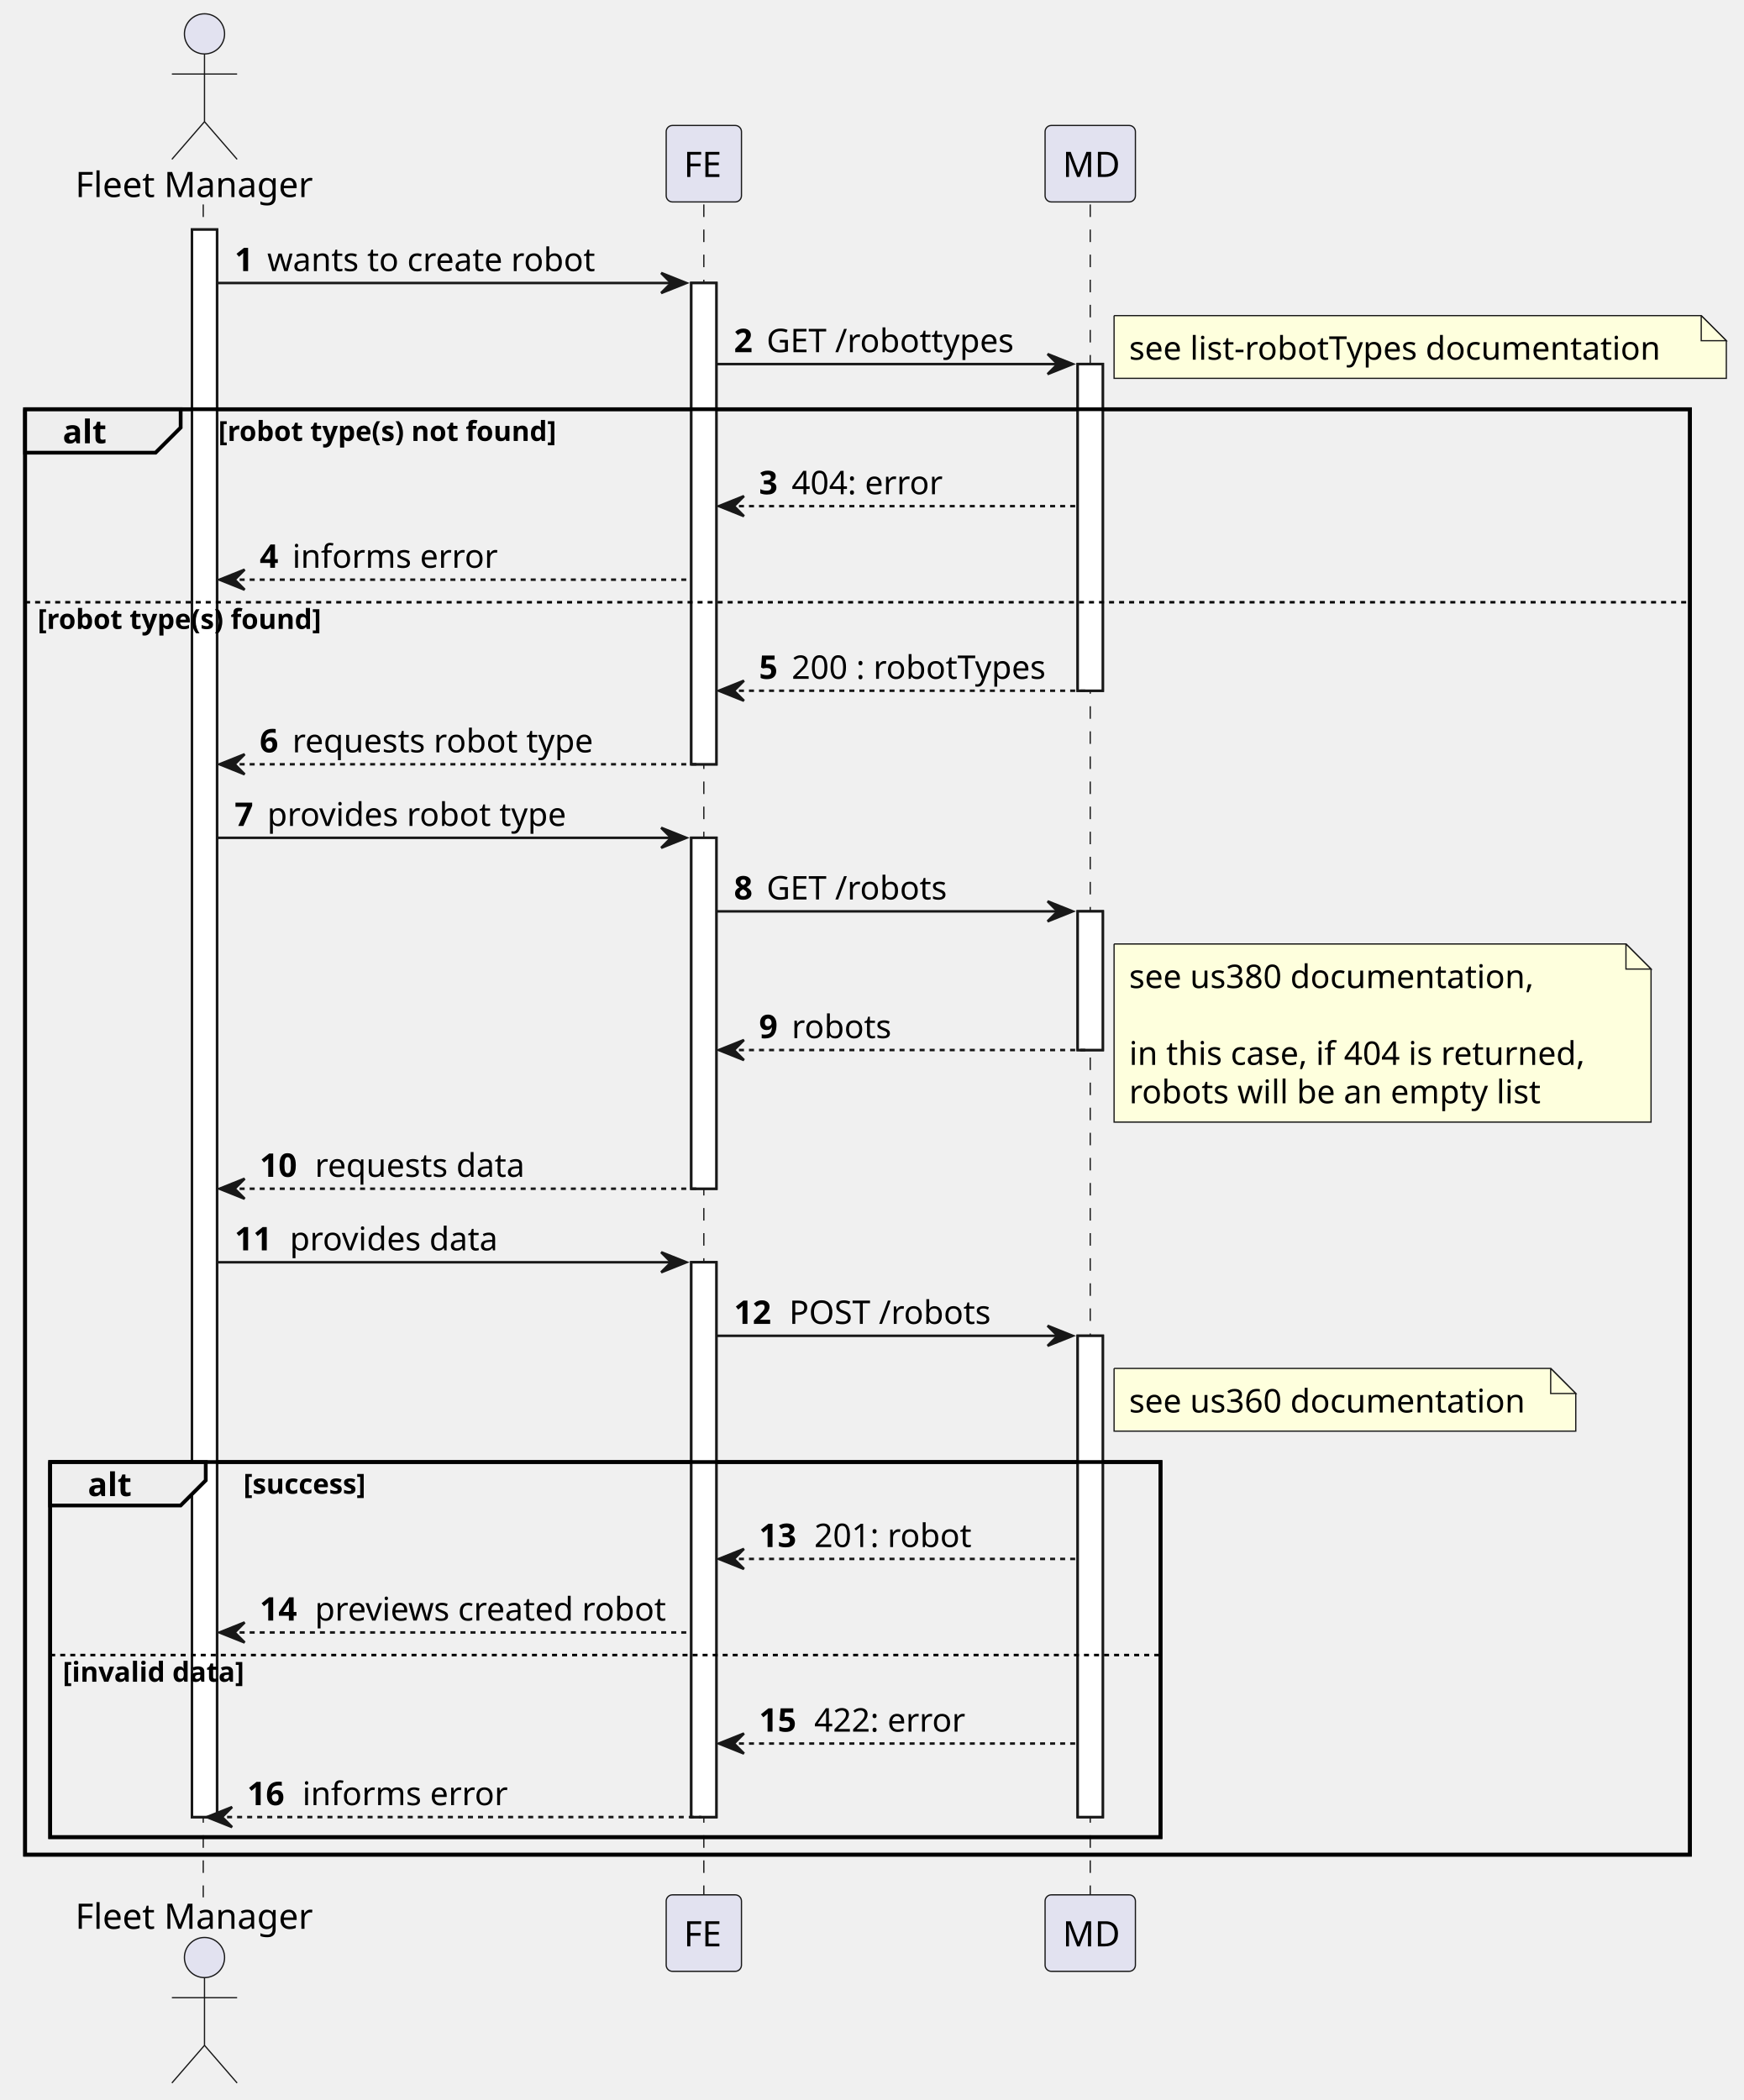
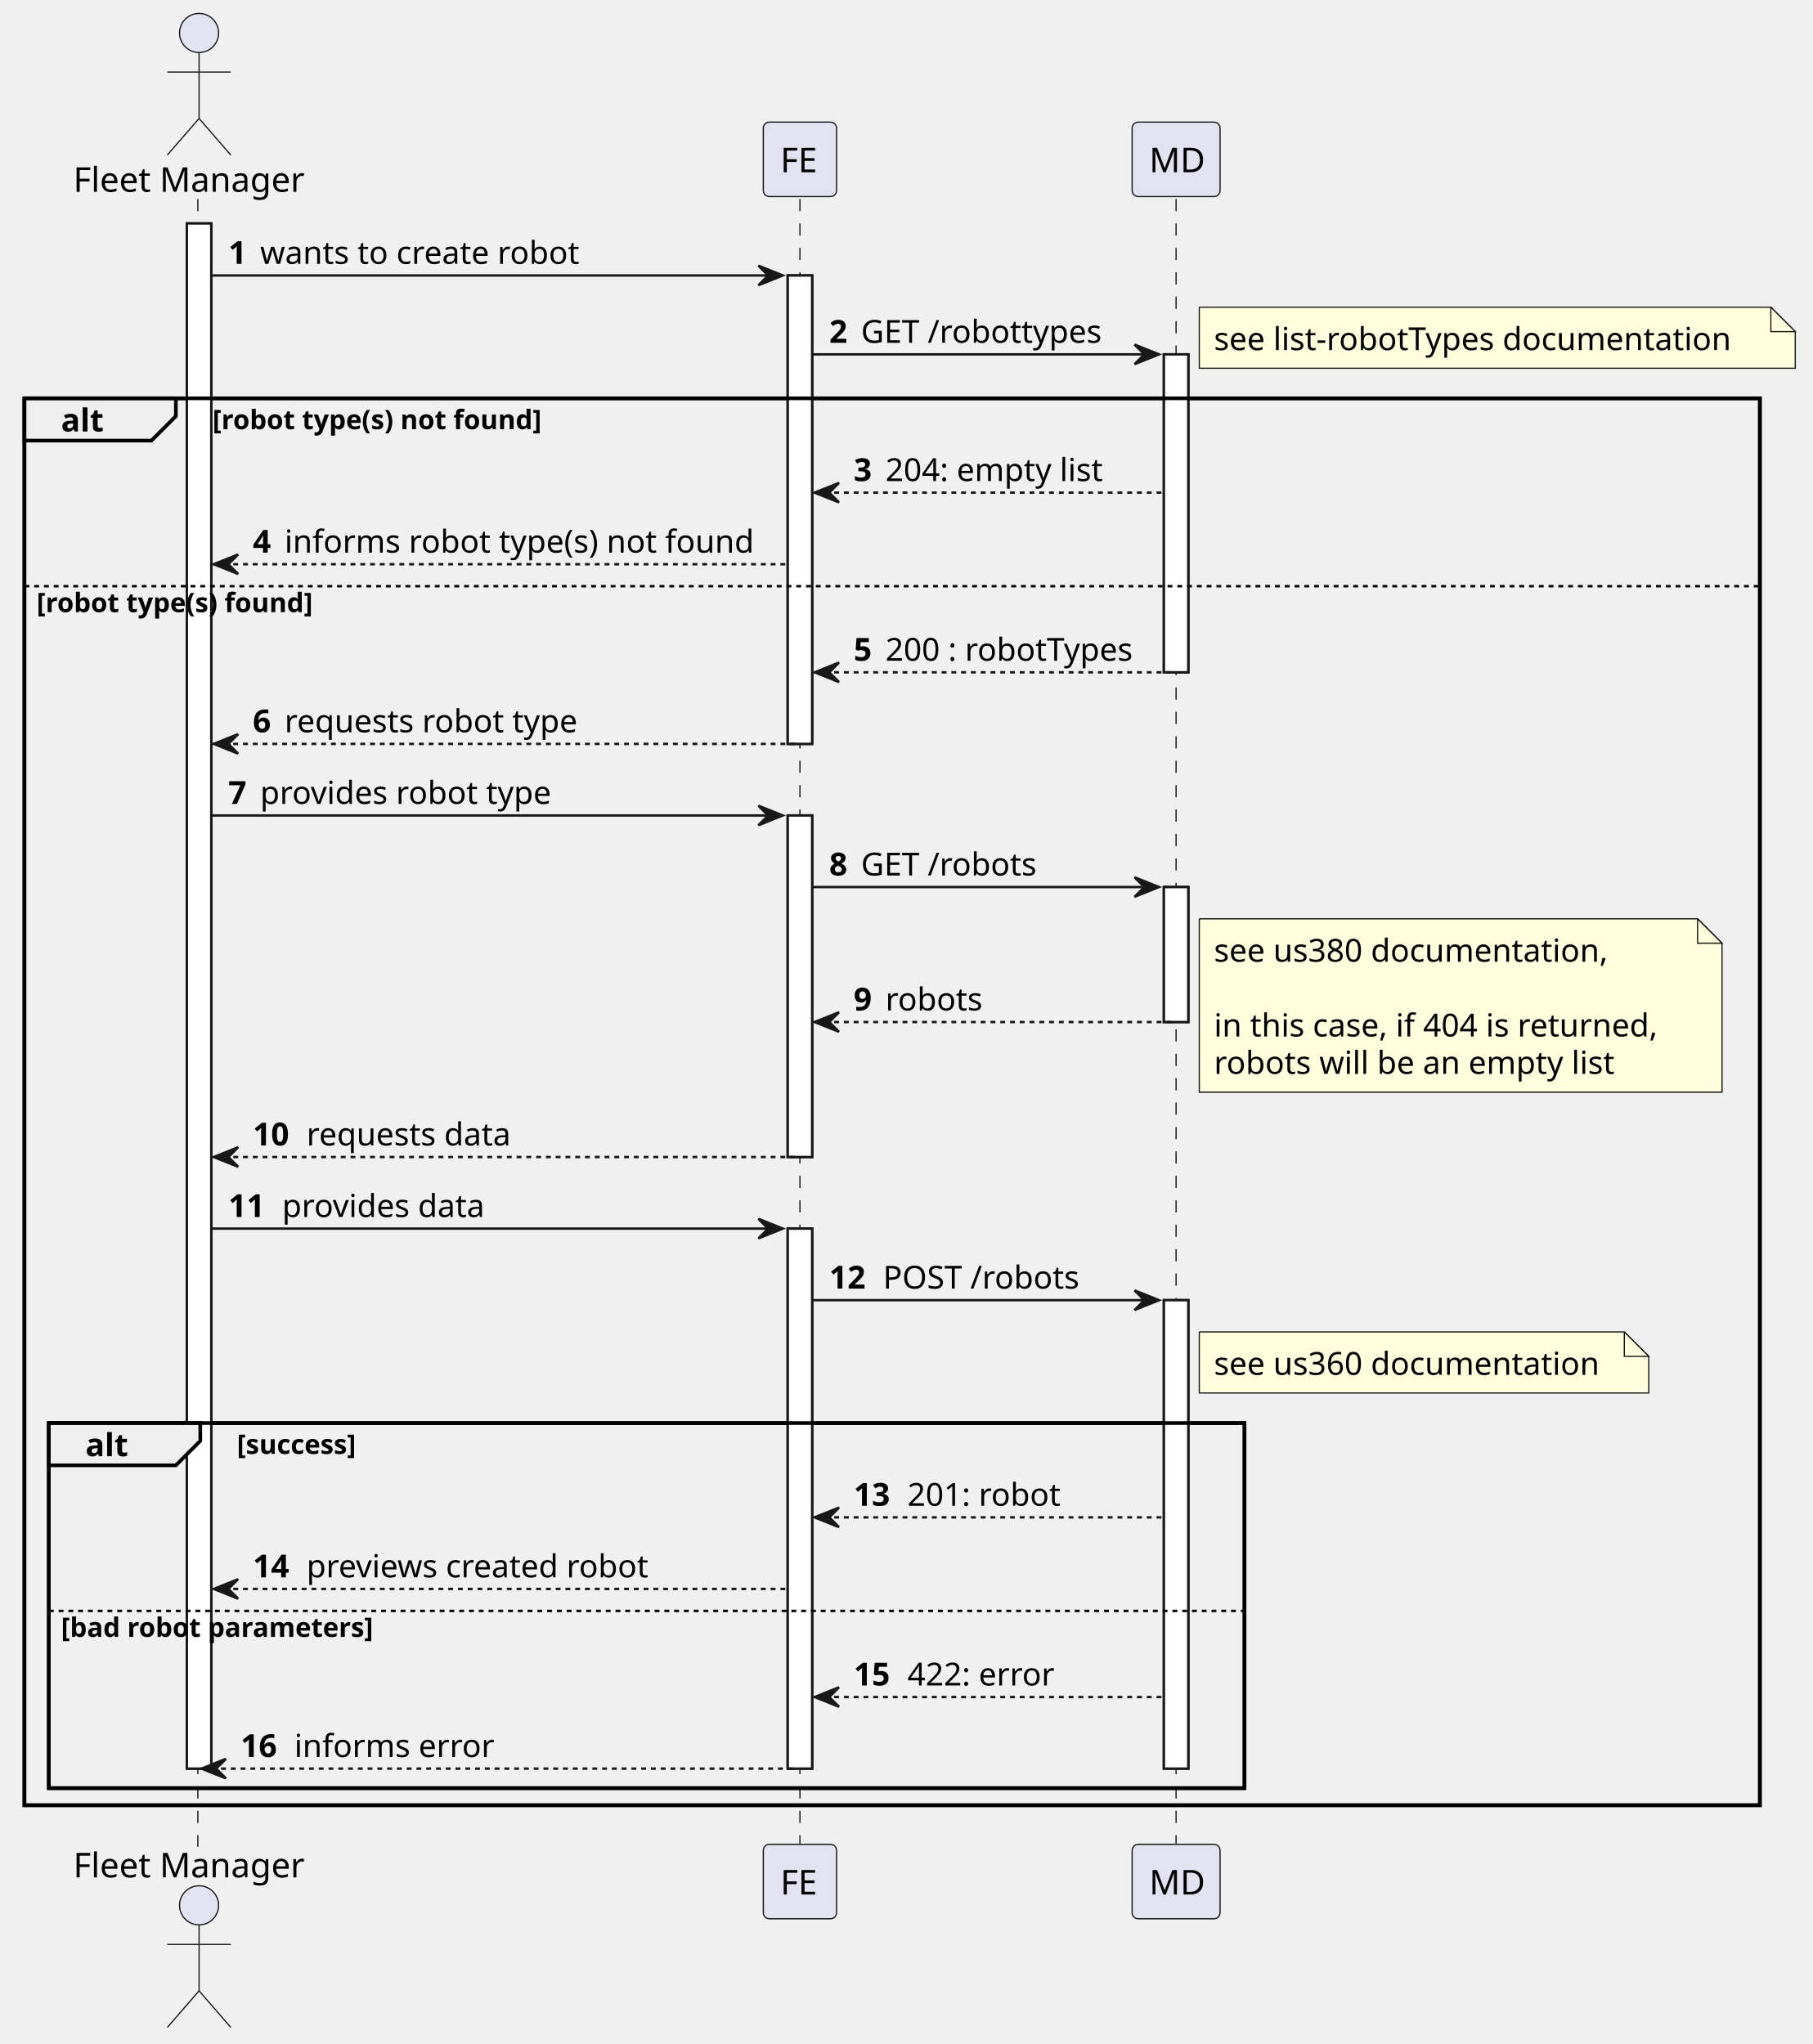
- <svg xmlns="http://www.w3.org/2000/svg" contentStyleType="text/css" height="837px" preserveAspectRatio="none" style="width:695px;height:837px;background:#FFFFFF;" version="1.1" viewBox="0 0 695 837" width="695px" zoomAndPan="magnify">
+ <svg xmlns="http://www.w3.org/2000/svg" contentStyleType="text/css" height="837px" preserveAspectRatio="none" style="width:742px;height:837px;background:#FFFFFF;" version="1.1" viewBox="0 0 742 837" width="742px" zoomAndPan="magnify">
  <defs />
  <g>
    <rect fill="#FFFFFF" height="632.742" style="stroke:#181818;stroke-width:1.0;" width="10" x="76.5" y="91.488" />
-     <rect fill="#FFFFFF" height="191.818" style="stroke:#181818;stroke-width:1.0;" width="10" x="275.5" y="112.799" />
-     <rect fill="#FFFFFF" height="139.863" style="stroke:#181818;stroke-width:1.0;" width="10" x="275.5" y="333.928" />
-     <rect fill="#FFFFFF" height="221.129" style="stroke:#181818;stroke-width:1.0;" width="10" x="275.5" y="503.102" />
-     <rect fill="#FFFFFF" height="130.197" style="stroke:#181818;stroke-width:1.0;" width="10" x="429.5" y="145.109" />
-     <rect fill="#FFFFFF" height="55.276" style="stroke:#181818;stroke-width:1.0;" width="10" x="429.5" y="363.238" />
-     <rect fill="#FFFFFF" height="191.818" style="stroke:#181818;stroke-width:1.0;" width="10" x="429.5" y="532.412" />
-     <rect fill="none" height="576.121" style="stroke:#000000;stroke-width:1.5;" width="663.5" x="10" y="163.109" />
-     <rect fill="none" height="149.508" style="stroke:#000000;stroke-width:1.5;" width="442.5" x="20" y="582.723" />
+     <rect fill="#FFFFFF" height="191.818" style="stroke:#181818;stroke-width:1.0;" width="10" x="322.5" y="112.799" />
+     <rect fill="#FFFFFF" height="139.863" style="stroke:#181818;stroke-width:1.0;" width="10" x="322.5" y="333.928" />
+     <rect fill="#FFFFFF" height="221.129" style="stroke:#181818;stroke-width:1.0;" width="10" x="322.5" y="503.102" />
+     <rect fill="#FFFFFF" height="130.197" style="stroke:#181818;stroke-width:1.0;" width="10" x="476.5" y="145.109" />
+     <rect fill="#FFFFFF" height="55.276" style="stroke:#181818;stroke-width:1.0;" width="10" x="476.5" y="363.238" />
+     <rect fill="#FFFFFF" height="191.818" style="stroke:#181818;stroke-width:1.0;" width="10" x="476.5" y="532.412" />
+     <rect fill="none" height="576.121" style="stroke:#000000;stroke-width:1.5;" width="710.5" x="10" y="163.109" />
+     <rect fill="none" height="149.508" style="stroke:#000000;stroke-width:1.5;" width="489.5" x="20" y="582.723" />
    <line style="stroke:#181818;stroke-width:0.5;stroke-dasharray:5.0,5.0;" x1="81" x2="81" y1="81.488" y2="756.231" />
-     <line style="stroke:#181818;stroke-width:0.5;stroke-dasharray:5.0,5.0;" x1="280.5" x2="280.5" y1="81.488" y2="756.231" />
-     <line style="stroke:#181818;stroke-width:0.5;stroke-dasharray:5.0,5.0;" x1="434.5" x2="434.5" y1="81.488" y2="756.231" />
+     <line style="stroke:#181818;stroke-width:0.5;stroke-dasharray:5.0,5.0;" x1="327.5" x2="327.5" y1="81.488" y2="756.231" />
+     <line style="stroke:#181818;stroke-width:0.5;stroke-dasharray:5.0,5.0;" x1="481.5" x2="481.5" y1="81.488" y2="756.231" />
    <text fill="#000000" font-family="sans-serif" font-size="14" lengthAdjust="spacing" textLength="97" x="30" y="78.535">Fleet Manager</text>
    <ellipse cx="81.5" cy="13.5" fill="#E2E2F0" rx="8" ry="8" style="stroke:#181818;stroke-width:0.5;" />
    <path d="M81.5,21.5 L81.5,48.5 M68.5,29.5 L94.5,29.5 M81.5,48.5 L68.5,63.5 M81.5,48.5 L94.5,63.5 " fill="none" style="stroke:#181818;stroke-width:0.5;" />
    <text fill="#000000" font-family="sans-serif" font-size="14" lengthAdjust="spacing" textLength="97" x="30" y="768.766">Fleet Manager</text>
    <ellipse cx="81.5" cy="780.219" fill="#E2E2F0" rx="8" ry="8" style="stroke:#181818;stroke-width:0.5;" />
    <path d="M81.5,788.219 L81.5,815.219 M68.5,796.219 L94.5,796.219 M81.5,815.219 L68.5,830.219 M81.5,815.219 L94.5,830.219 " fill="none" style="stroke:#181818;stroke-width:0.5;" />
-     <rect fill="#E2E2F0" height="30.488" rx="2.5" ry="2.5" style="stroke:#181818;stroke-width:0.5;" width="30" x="265.5" y="50" />
-     <text fill="#000000" font-family="sans-serif" font-size="14" lengthAdjust="spacing" textLength="16" x="272.5" y="70.535">FE</text>
-     <rect fill="#E2E2F0" height="30.488" rx="2.5" ry="2.5" style="stroke:#181818;stroke-width:0.5;" width="30" x="265.5" y="755.231" />
-     <text fill="#000000" font-family="sans-serif" font-size="14" lengthAdjust="spacing" textLength="16" x="272.5" y="775.766">FE</text>
-     <rect fill="#E2E2F0" height="30.488" rx="2.5" ry="2.5" style="stroke:#181818;stroke-width:0.5;" width="36" x="416.5" y="50" />
-     <text fill="#000000" font-family="sans-serif" font-size="14" lengthAdjust="spacing" textLength="22" x="423.5" y="70.535">MD</text>
-     <rect fill="#E2E2F0" height="30.488" rx="2.5" ry="2.5" style="stroke:#181818;stroke-width:0.5;" width="36" x="416.5" y="755.231" />
-     <text fill="#000000" font-family="sans-serif" font-size="14" lengthAdjust="spacing" textLength="22" x="423.5" y="775.766">MD</text>
+     <rect fill="#E2E2F0" height="30.488" rx="2.5" ry="2.5" style="stroke:#181818;stroke-width:0.5;" width="30" x="312.5" y="50" />
+     <text fill="#000000" font-family="sans-serif" font-size="14" lengthAdjust="spacing" textLength="16" x="319.5" y="70.535">FE</text>
+     <rect fill="#E2E2F0" height="30.488" rx="2.5" ry="2.5" style="stroke:#181818;stroke-width:0.5;" width="30" x="312.5" y="755.231" />
+     <text fill="#000000" font-family="sans-serif" font-size="14" lengthAdjust="spacing" textLength="16" x="319.5" y="775.766">FE</text>
+     <rect fill="#E2E2F0" height="30.488" rx="2.5" ry="2.5" style="stroke:#181818;stroke-width:0.5;" width="36" x="463.5" y="50" />
+     <text fill="#000000" font-family="sans-serif" font-size="14" lengthAdjust="spacing" textLength="22" x="470.5" y="70.535">MD</text>
+     <rect fill="#E2E2F0" height="30.488" rx="2.5" ry="2.5" style="stroke:#181818;stroke-width:0.5;" width="36" x="463.5" y="755.231" />
+     <text fill="#000000" font-family="sans-serif" font-size="14" lengthAdjust="spacing" textLength="22" x="470.5" y="775.766">MD</text>
    <rect fill="#FFFFFF" height="632.742" style="stroke:#181818;stroke-width:1.0;" width="10" x="76.5" y="91.488" />
-     <rect fill="#FFFFFF" height="191.818" style="stroke:#181818;stroke-width:1.0;" width="10" x="275.5" y="112.799" />
-     <rect fill="#FFFFFF" height="139.863" style="stroke:#181818;stroke-width:1.0;" width="10" x="275.5" y="333.928" />
-     <rect fill="#FFFFFF" height="221.129" style="stroke:#181818;stroke-width:1.0;" width="10" x="275.5" y="503.102" />
-     <rect fill="#FFFFFF" height="130.197" style="stroke:#181818;stroke-width:1.0;" width="10" x="429.5" y="145.109" />
-     <rect fill="#FFFFFF" height="55.276" style="stroke:#181818;stroke-width:1.0;" width="10" x="429.5" y="363.238" />
-     <rect fill="#FFFFFF" height="191.818" style="stroke:#181818;stroke-width:1.0;" width="10" x="429.5" y="532.412" />
-     <polygon fill="#181818" points="263.5,108.799,273.5,112.799,263.5,116.799,267.5,112.799" style="stroke:#181818;stroke-width:1.0;" />
-     <line style="stroke:#181818;stroke-width:1.0;" x1="86.5" x2="269.5" y1="112.799" y2="112.799" />
+     <rect fill="#FFFFFF" height="191.818" style="stroke:#181818;stroke-width:1.0;" width="10" x="322.5" y="112.799" />
+     <rect fill="#FFFFFF" height="139.863" style="stroke:#181818;stroke-width:1.0;" width="10" x="322.5" y="333.928" />
+     <rect fill="#FFFFFF" height="221.129" style="stroke:#181818;stroke-width:1.0;" width="10" x="322.5" y="503.102" />
+     <rect fill="#FFFFFF" height="130.197" style="stroke:#181818;stroke-width:1.0;" width="10" x="476.5" y="145.109" />
+     <rect fill="#FFFFFF" height="55.276" style="stroke:#181818;stroke-width:1.0;" width="10" x="476.5" y="363.238" />
+     <rect fill="#FFFFFF" height="191.818" style="stroke:#181818;stroke-width:1.0;" width="10" x="476.5" y="532.412" />
+     <polygon fill="#181818" points="310.5,108.799,320.5,112.799,310.5,116.799,314.5,112.799" style="stroke:#181818;stroke-width:1.0;" />
+     <line style="stroke:#181818;stroke-width:1.0;" x1="86.5" x2="316.5" y1="112.799" y2="112.799" />
    <text fill="#000000" font-family="sans-serif" font-size="13" font-weight="bold" lengthAdjust="spacing" textLength="9" x="93.5" y="108.057">1</text>
    <text fill="#000000" font-family="sans-serif" font-size="13" lengthAdjust="spacing" textLength="134" x="106.5" y="108.057">wants to create robot</text>
-     <polygon fill="#181818" points="417.5,141.109,427.5,145.109,417.5,149.109,421.5,145.109" style="stroke:#181818;stroke-width:1.0;" />
-     <line style="stroke:#181818;stroke-width:1.0;" x1="285.5" x2="423.5" y1="145.109" y2="145.109" />
-     <text fill="#000000" font-family="sans-serif" font-size="13" font-weight="bold" lengthAdjust="spacing" textLength="9" x="292.5" y="140.367">2</text>
-     <text fill="#000000" font-family="sans-serif" font-size="13" lengthAdjust="spacing" textLength="103" x="305.5" y="140.367">GET /robottypes</text>
-     <path d="M444,125.799 L444,150.799 L688,150.799 L688,135.799 L678,125.799 L444,125.799 " fill="#FEFFDD" style="stroke:#181818;stroke-width:0.5;" />
-     <path d="M678,125.799 L678,135.799 L688,135.799 L678,125.799 " fill="#FEFFDD" style="stroke:#181818;stroke-width:0.5;" />
-     <text fill="#000000" font-family="sans-serif" font-size="13" lengthAdjust="spacing" textLength="223" x="450" y="143.367">see list-robotTypes documentation</text>
+     <polygon fill="#181818" points="464.5,141.109,474.5,145.109,464.5,149.109,468.5,145.109" style="stroke:#181818;stroke-width:1.0;" />
+     <line style="stroke:#181818;stroke-width:1.0;" x1="332.5" x2="470.5" y1="145.109" y2="145.109" />
+     <text fill="#000000" font-family="sans-serif" font-size="13" font-weight="bold" lengthAdjust="spacing" textLength="9" x="339.5" y="140.367">2</text>
+     <text fill="#000000" font-family="sans-serif" font-size="13" lengthAdjust="spacing" textLength="103" x="352.5" y="140.367">GET /robottypes</text>
+     <path d="M491,125.799 L491,150.799 L735,150.799 L735,135.799 L725,125.799 L491,125.799 " fill="#FEFFDD" style="stroke:#181818;stroke-width:0.5;" />
+     <path d="M725,125.799 L725,135.799 L735,135.799 L725,125.799 " fill="#FEFFDD" style="stroke:#181818;stroke-width:0.5;" />
+     <text fill="#000000" font-family="sans-serif" font-size="13" lengthAdjust="spacing" textLength="223" x="497" y="143.367">see list-robotTypes documentation</text>
    <path d="M10,163.109 L72,163.109 L72,170.42 L62,180.42 L10,180.42 L10,163.109 " fill="#EEEEEE" style="stroke:#000000;stroke-width:1.5;" />
-     <rect fill="none" height="576.121" style="stroke:#000000;stroke-width:1.5;" width="663.5" x="10" y="163.109" />
+     <rect fill="none" height="576.121" style="stroke:#000000;stroke-width:1.5;" width="710.5" x="10" y="163.109" />
    <text fill="#000000" font-family="sans-serif" font-size="13" font-weight="bold" lengthAdjust="spacing" textLength="17" x="25" y="176.678">alt</text>
    <text fill="#000000" font-family="sans-serif" font-size="11" font-weight="bold" lengthAdjust="spacing" textLength="138" x="87" y="175.744">[robot type(s) not found]</text>
-     <polygon fill="#181818" points="296.5,197.731,286.5,201.731,296.5,205.731,292.5,201.731" style="stroke:#181818;stroke-width:1.0;" />
-     <line style="stroke:#181818;stroke-width:1.0;stroke-dasharray:2.0,2.0;" x1="290.5" x2="428.5" y1="201.731" y2="201.731" />
-     <text fill="#000000" font-family="sans-serif" font-size="13" font-weight="bold" lengthAdjust="spacing" textLength="9" x="302.5" y="196.988">3</text>
-     <text fill="#000000" font-family="sans-serif" font-size="13" lengthAdjust="spacing" textLength="62" x="315.5" y="196.988">404: error</text>
+     <polygon fill="#181818" points="343.5,197.731,333.5,201.731,343.5,205.731,339.5,201.731" style="stroke:#181818;stroke-width:1.0;" />
+     <line style="stroke:#181818;stroke-width:1.0;stroke-dasharray:2.0,2.0;" x1="337.5" x2="475.5" y1="201.731" y2="201.731" />
+     <text fill="#000000" font-family="sans-serif" font-size="13" font-weight="bold" lengthAdjust="spacing" textLength="9" x="349.5" y="196.988">3</text>
+     <text fill="#000000" font-family="sans-serif" font-size="13" lengthAdjust="spacing" textLength="95" x="362.5" y="196.988">204: empty list</text>
    <polygon fill="#181818" points="97.5,227.041,87.5,231.041,97.5,235.041,93.5,231.041" style="stroke:#181818;stroke-width:1.0;" />
-     <line style="stroke:#181818;stroke-width:1.0;stroke-dasharray:2.0,2.0;" x1="91.5" x2="274.5" y1="231.041" y2="231.041" />
+     <line style="stroke:#181818;stroke-width:1.0;stroke-dasharray:2.0,2.0;" x1="91.5" x2="321.5" y1="231.041" y2="231.041" />
    <text fill="#000000" font-family="sans-serif" font-size="13" font-weight="bold" lengthAdjust="spacing" textLength="9" x="103.5" y="226.299">4</text>
-     <text fill="#000000" font-family="sans-serif" font-size="13" lengthAdjust="spacing" textLength="83" x="116.5" y="226.299">informs error</text>
-     <line style="stroke:#000000;stroke-width:1.0;stroke-dasharray:2.0,2.0;" x1="10" x2="673.5" y1="240.041" y2="240.041" />
+     <text fill="#000000" font-family="sans-serif" font-size="13" lengthAdjust="spacing" textLength="199" x="116.5" y="226.299">informs robot type(s) not found</text>
+     <line style="stroke:#000000;stroke-width:1.0;stroke-dasharray:2.0,2.0;" x1="10" x2="720.5" y1="240.041" y2="240.041" />
    <text fill="#000000" font-family="sans-serif" font-size="11" font-weight="bold" lengthAdjust="spacing" textLength="116" x="15" y="250.676">[robot type(s) found]</text>
-     <polygon fill="#181818" points="296.5,271.307,286.5,275.307,296.5,279.307,292.5,275.307" style="stroke:#181818;stroke-width:1.0;" />
-     <line style="stroke:#181818;stroke-width:1.0;stroke-dasharray:2.0,2.0;" x1="290.5" x2="433.5" y1="275.307" y2="275.307" />
-     <text fill="#000000" font-family="sans-serif" font-size="13" font-weight="bold" lengthAdjust="spacing" textLength="9" x="302.5" y="270.565">5</text>
-     <text fill="#000000" font-family="sans-serif" font-size="13" lengthAdjust="spacing" textLength="107" x="315.5" y="270.565">200 : robotTypes</text>
+     <polygon fill="#181818" points="343.5,271.307,333.5,275.307,343.5,279.307,339.5,275.307" style="stroke:#181818;stroke-width:1.0;" />
+     <line style="stroke:#181818;stroke-width:1.0;stroke-dasharray:2.0,2.0;" x1="337.5" x2="480.5" y1="275.307" y2="275.307" />
+     <text fill="#000000" font-family="sans-serif" font-size="13" font-weight="bold" lengthAdjust="spacing" textLength="9" x="349.5" y="270.565">5</text>
+     <text fill="#000000" font-family="sans-serif" font-size="13" lengthAdjust="spacing" textLength="107" x="362.5" y="270.565">200 : robotTypes</text>
    <polygon fill="#181818" points="97.5,300.617,87.5,304.617,97.5,308.617,93.5,304.617" style="stroke:#181818;stroke-width:1.0;" />
-     <line style="stroke:#181818;stroke-width:1.0;stroke-dasharray:2.0,2.0;" x1="91.5" x2="279.5" y1="304.617" y2="304.617" />
+     <line style="stroke:#181818;stroke-width:1.0;stroke-dasharray:2.0,2.0;" x1="91.5" x2="326.5" y1="304.617" y2="304.617" />
    <text fill="#000000" font-family="sans-serif" font-size="13" font-weight="bold" lengthAdjust="spacing" textLength="9" x="103.5" y="299.875">6</text>
    <text fill="#000000" font-family="sans-serif" font-size="13" lengthAdjust="spacing" textLength="123" x="116.5" y="299.875">requests robot type</text>
-     <polygon fill="#181818" points="263.5,329.928,273.5,333.928,263.5,337.928,267.5,333.928" style="stroke:#181818;stroke-width:1.0;" />
-     <line style="stroke:#181818;stroke-width:1.0;" x1="86.5" x2="269.5" y1="333.928" y2="333.928" />
+     <polygon fill="#181818" points="310.5,329.928,320.5,333.928,310.5,337.928,314.5,333.928" style="stroke:#181818;stroke-width:1.0;" />
+     <line style="stroke:#181818;stroke-width:1.0;" x1="86.5" x2="316.5" y1="333.928" y2="333.928" />
    <text fill="#000000" font-family="sans-serif" font-size="13" font-weight="bold" lengthAdjust="spacing" textLength="9" x="93.5" y="329.185">7</text>
    <text fill="#000000" font-family="sans-serif" font-size="13" lengthAdjust="spacing" textLength="123" x="106.5" y="329.185">provides robot type</text>
-     <polygon fill="#181818" points="417.5,359.238,427.5,363.238,417.5,367.238,421.5,363.238" style="stroke:#181818;stroke-width:1.0;" />
-     <line style="stroke:#181818;stroke-width:1.0;" x1="285.5" x2="423.5" y1="363.238" y2="363.238" />
-     <text fill="#000000" font-family="sans-serif" font-size="13" font-weight="bold" lengthAdjust="spacing" textLength="9" x="292.5" y="358.496">8</text>
-     <text fill="#000000" font-family="sans-serif" font-size="13" lengthAdjust="spacing" textLength="76" x="305.5" y="358.496">GET /robots</text>
-     <polygon fill="#181818" points="296.5,414.515,286.5,418.515,296.5,422.515,292.5,418.515" style="stroke:#181818;stroke-width:1.0;" />
-     <line style="stroke:#181818;stroke-width:1.0;stroke-dasharray:2.0,2.0;" x1="290.5" x2="433.5" y1="418.515" y2="418.515" />
-     <text fill="#000000" font-family="sans-serif" font-size="13" font-weight="bold" lengthAdjust="spacing" textLength="9" x="302.5" y="413.772">9</text>
-     <text fill="#000000" font-family="sans-serif" font-size="13" lengthAdjust="spacing" textLength="41" x="315.5" y="413.772">robots</text>
-     <path d="M444,376.238 L444,447.238 L658,447.238 L658,386.238 L648,376.238 L444,376.238 " fill="#FEFFDD" style="stroke:#181818;stroke-width:0.5;" />
-     <path d="M648,376.238 L648,386.238 L658,386.238 L648,376.238 " fill="#FEFFDD" style="stroke:#181818;stroke-width:0.5;" />
-     <text fill="#000000" font-family="sans-serif" font-size="13" lengthAdjust="spacing" textLength="167" x="450" y="393.807">see us380 documentation,</text>
-     <text fill="#000000" font-family="sans-serif" font-size="13" lengthAdjust="spacing" textLength="4" x="450" y="409.117"> </text>
-     <text fill="#000000" font-family="sans-serif" font-size="13" lengthAdjust="spacing" textLength="193" x="450" y="424.428">in this case, if 404 is returned,</text>
-     <text fill="#000000" font-family="sans-serif" font-size="13" lengthAdjust="spacing" textLength="172" x="450" y="439.738">robots will be an empty list</text>
+     <polygon fill="#181818" points="464.5,359.238,474.5,363.238,464.5,367.238,468.5,363.238" style="stroke:#181818;stroke-width:1.0;" />
+     <line style="stroke:#181818;stroke-width:1.0;" x1="332.5" x2="470.5" y1="363.238" y2="363.238" />
+     <text fill="#000000" font-family="sans-serif" font-size="13" font-weight="bold" lengthAdjust="spacing" textLength="9" x="339.5" y="358.496">8</text>
+     <text fill="#000000" font-family="sans-serif" font-size="13" lengthAdjust="spacing" textLength="76" x="352.5" y="358.496">GET /robots</text>
+     <polygon fill="#181818" points="343.5,414.515,333.5,418.515,343.5,422.515,339.5,418.515" style="stroke:#181818;stroke-width:1.0;" />
+     <line style="stroke:#181818;stroke-width:1.0;stroke-dasharray:2.0,2.0;" x1="337.5" x2="480.5" y1="418.515" y2="418.515" />
+     <text fill="#000000" font-family="sans-serif" font-size="13" font-weight="bold" lengthAdjust="spacing" textLength="9" x="349.5" y="413.772">9</text>
+     <text fill="#000000" font-family="sans-serif" font-size="13" lengthAdjust="spacing" textLength="41" x="362.5" y="413.772">robots</text>
+     <path d="M491,376.238 L491,447.238 L705,447.238 L705,386.238 L695,376.238 L491,376.238 " fill="#FEFFDD" style="stroke:#181818;stroke-width:0.5;" />
+     <path d="M695,376.238 L695,386.238 L705,386.238 L695,376.238 " fill="#FEFFDD" style="stroke:#181818;stroke-width:0.5;" />
+     <text fill="#000000" font-family="sans-serif" font-size="13" lengthAdjust="spacing" textLength="167" x="497" y="393.807">see us380 documentation,</text>
+     <text fill="#000000" font-family="sans-serif" font-size="13" lengthAdjust="spacing" textLength="4" x="497" y="409.117"> </text>
+     <text fill="#000000" font-family="sans-serif" font-size="13" lengthAdjust="spacing" textLength="193" x="497" y="424.428">in this case, if 404 is returned,</text>
+     <text fill="#000000" font-family="sans-serif" font-size="13" lengthAdjust="spacing" textLength="172" x="497" y="439.738">robots will be an empty list</text>
    <polygon fill="#181818" points="97.5,469.791,87.5,473.791,97.5,477.791,93.5,473.791" style="stroke:#181818;stroke-width:1.0;" />
-     <line style="stroke:#181818;stroke-width:1.0;stroke-dasharray:2.0,2.0;" x1="91.5" x2="279.5" y1="473.791" y2="473.791" />
+     <line style="stroke:#181818;stroke-width:1.0;stroke-dasharray:2.0,2.0;" x1="91.5" x2="326.5" y1="473.791" y2="473.791" />
    <text fill="#000000" font-family="sans-serif" font-size="13" font-weight="bold" lengthAdjust="spacing" textLength="18" x="103.5" y="469.049">10</text>
    <text fill="#000000" font-family="sans-serif" font-size="13" lengthAdjust="spacing" textLength="85" x="125.5" y="469.049">requests data</text>
-     <polygon fill="#181818" points="263.5,499.102,273.5,503.102,263.5,507.102,267.5,503.102" style="stroke:#181818;stroke-width:1.0;" />
-     <line style="stroke:#181818;stroke-width:1.0;" x1="86.5" x2="269.5" y1="503.102" y2="503.102" />
+     <polygon fill="#181818" points="310.5,499.102,320.5,503.102,310.5,507.102,314.5,503.102" style="stroke:#181818;stroke-width:1.0;" />
+     <line style="stroke:#181818;stroke-width:1.0;" x1="86.5" x2="316.5" y1="503.102" y2="503.102" />
    <text fill="#000000" font-family="sans-serif" font-size="13" font-weight="bold" lengthAdjust="spacing" textLength="18" x="93.5" y="498.359">11</text>
    <text fill="#000000" font-family="sans-serif" font-size="13" lengthAdjust="spacing" textLength="85" x="115.5" y="498.359">provides data</text>
-     <polygon fill="#181818" points="417.5,528.412,427.5,532.412,417.5,536.412,421.5,532.412" style="stroke:#181818;stroke-width:1.0;" />
-     <line style="stroke:#181818;stroke-width:1.0;" x1="285.5" x2="423.5" y1="532.412" y2="532.412" />
-     <text fill="#000000" font-family="sans-serif" font-size="13" font-weight="bold" lengthAdjust="spacing" textLength="18" x="292.5" y="527.67">12</text>
-     <text fill="#000000" font-family="sans-serif" font-size="13" lengthAdjust="spacing" textLength="84" x="314.5" y="527.67">POST /robots</text>
-     <path d="M444,545.412 L444,570.412 L628,570.412 L628,555.412 L618,545.412 L444,545.412 " fill="#FEFFDD" style="stroke:#181818;stroke-width:0.5;" />
-     <path d="M618,545.412 L618,555.412 L628,555.412 L618,545.412 " fill="#FEFFDD" style="stroke:#181818;stroke-width:0.5;" />
-     <text fill="#000000" font-family="sans-serif" font-size="13" lengthAdjust="spacing" textLength="163" x="450" y="562.981">see us360 documentation</text>
+     <polygon fill="#181818" points="464.5,528.412,474.5,532.412,464.5,536.412,468.5,532.412" style="stroke:#181818;stroke-width:1.0;" />
+     <line style="stroke:#181818;stroke-width:1.0;" x1="332.5" x2="470.5" y1="532.412" y2="532.412" />
+     <text fill="#000000" font-family="sans-serif" font-size="13" font-weight="bold" lengthAdjust="spacing" textLength="18" x="339.5" y="527.67">12</text>
+     <text fill="#000000" font-family="sans-serif" font-size="13" lengthAdjust="spacing" textLength="84" x="361.5" y="527.67">POST /robots</text>
+     <path d="M491,545.412 L491,570.412 L675,570.412 L675,555.412 L665,545.412 L491,545.412 " fill="#FEFFDD" style="stroke:#181818;stroke-width:0.5;" />
+     <path d="M665,545.412 L665,555.412 L675,555.412 L665,545.412 " fill="#FEFFDD" style="stroke:#181818;stroke-width:0.5;" />
+     <text fill="#000000" font-family="sans-serif" font-size="13" lengthAdjust="spacing" textLength="163" x="497" y="562.981">see us360 documentation</text>
    <path d="M20,582.723 L82,582.723 L82,590.033 L72,600.033 L20,600.033 L20,582.723 " fill="#EEEEEE" style="stroke:#000000;stroke-width:1.5;" />
-     <rect fill="none" height="149.508" style="stroke:#000000;stroke-width:1.5;" width="442.5" x="20" y="582.723" />
+     <rect fill="none" height="149.508" style="stroke:#000000;stroke-width:1.5;" width="489.5" x="20" y="582.723" />
    <text fill="#000000" font-family="sans-serif" font-size="13" font-weight="bold" lengthAdjust="spacing" textLength="17" x="35" y="596.291">alt</text>
    <text fill="#000000" font-family="sans-serif" font-size="11" font-weight="bold" lengthAdjust="spacing" textLength="51" x="97" y="595.357">[success]</text>
-     <polygon fill="#181818" points="296.5,617.344,286.5,621.344,296.5,625.344,292.5,621.344" style="stroke:#181818;stroke-width:1.0;" />
-     <line style="stroke:#181818;stroke-width:1.0;stroke-dasharray:2.0,2.0;" x1="290.5" x2="428.5" y1="621.344" y2="621.344" />
-     <text fill="#000000" font-family="sans-serif" font-size="13" font-weight="bold" lengthAdjust="spacing" textLength="18" x="302.5" y="616.602">13</text>
-     <text fill="#000000" font-family="sans-serif" font-size="13" lengthAdjust="spacing" textLength="66" x="324.5" y="616.602">201: robot</text>
+     <polygon fill="#181818" points="343.5,617.344,333.5,621.344,343.5,625.344,339.5,621.344" style="stroke:#181818;stroke-width:1.0;" />
+     <line style="stroke:#181818;stroke-width:1.0;stroke-dasharray:2.0,2.0;" x1="337.5" x2="475.5" y1="621.344" y2="621.344" />
+     <text fill="#000000" font-family="sans-serif" font-size="13" font-weight="bold" lengthAdjust="spacing" textLength="18" x="349.5" y="616.602">13</text>
+     <text fill="#000000" font-family="sans-serif" font-size="13" lengthAdjust="spacing" textLength="66" x="371.5" y="616.602">201: robot</text>
    <polygon fill="#181818" points="97.5,646.654,87.5,650.654,97.5,654.654,93.5,650.654" style="stroke:#181818;stroke-width:1.0;" />
-     <line style="stroke:#181818;stroke-width:1.0;stroke-dasharray:2.0,2.0;" x1="91.5" x2="274.5" y1="650.654" y2="650.654" />
+     <line style="stroke:#181818;stroke-width:1.0;stroke-dasharray:2.0,2.0;" x1="91.5" x2="321.5" y1="650.654" y2="650.654" />
    <text fill="#000000" font-family="sans-serif" font-size="13" font-weight="bold" lengthAdjust="spacing" textLength="18" x="103.5" y="645.912">14</text>
    <text fill="#000000" font-family="sans-serif" font-size="13" lengthAdjust="spacing" textLength="143" x="125.5" y="645.912">previews created robot</text>
-     <line style="stroke:#000000;stroke-width:1.0;stroke-dasharray:2.0,2.0;" x1="20" x2="462.5" y1="659.654" y2="659.654" />
-     <text fill="#000000" font-family="sans-serif" font-size="11" font-weight="bold" lengthAdjust="spacing" textLength="74" x="25" y="670.289">[invalid data]</text>
-     <polygon fill="#181818" points="296.5,690.92,286.5,694.92,296.5,698.92,292.5,694.92" style="stroke:#181818;stroke-width:1.0;" />
-     <line style="stroke:#181818;stroke-width:1.0;stroke-dasharray:2.0,2.0;" x1="290.5" x2="428.5" y1="694.92" y2="694.92" />
-     <text fill="#000000" font-family="sans-serif" font-size="13" font-weight="bold" lengthAdjust="spacing" textLength="18" x="302.5" y="690.178">15</text>
-     <text fill="#000000" font-family="sans-serif" font-size="13" lengthAdjust="spacing" textLength="62" x="324.5" y="690.178">422: error</text>
+     <line style="stroke:#000000;stroke-width:1.0;stroke-dasharray:2.0,2.0;" x1="20" x2="509.5" y1="659.654" y2="659.654" />
+     <text fill="#000000" font-family="sans-serif" font-size="11" font-weight="bold" lengthAdjust="spacing" textLength="128" x="25" y="670.289">[bad robot parameters]</text>
+     <polygon fill="#181818" points="343.5,690.92,333.5,694.92,343.5,698.92,339.5,694.92" style="stroke:#181818;stroke-width:1.0;" />
+     <line style="stroke:#181818;stroke-width:1.0;stroke-dasharray:2.0,2.0;" x1="337.5" x2="475.5" y1="694.92" y2="694.92" />
+     <text fill="#000000" font-family="sans-serif" font-size="13" font-weight="bold" lengthAdjust="spacing" textLength="18" x="349.5" y="690.178">15</text>
+     <text fill="#000000" font-family="sans-serif" font-size="13" lengthAdjust="spacing" textLength="62" x="371.5" y="690.178">422: error</text>
    <polygon fill="#181818" points="92.5,720.231,82.5,724.231,92.5,728.231,88.5,724.231" style="stroke:#181818;stroke-width:1.0;" />
-     <line style="stroke:#181818;stroke-width:1.0;stroke-dasharray:2.0,2.0;" x1="86.5" x2="279.5" y1="724.231" y2="724.231" />
+     <line style="stroke:#181818;stroke-width:1.0;stroke-dasharray:2.0,2.0;" x1="86.5" x2="326.5" y1="724.231" y2="724.231" />
    <text fill="#000000" font-family="sans-serif" font-size="13" font-weight="bold" lengthAdjust="spacing" textLength="18" x="98.5" y="719.488">16</text>
    <text fill="#000000" font-family="sans-serif" font-size="13" lengthAdjust="spacing" textLength="83" x="120.5" y="719.488">informs error</text>
  </g>
</svg>
